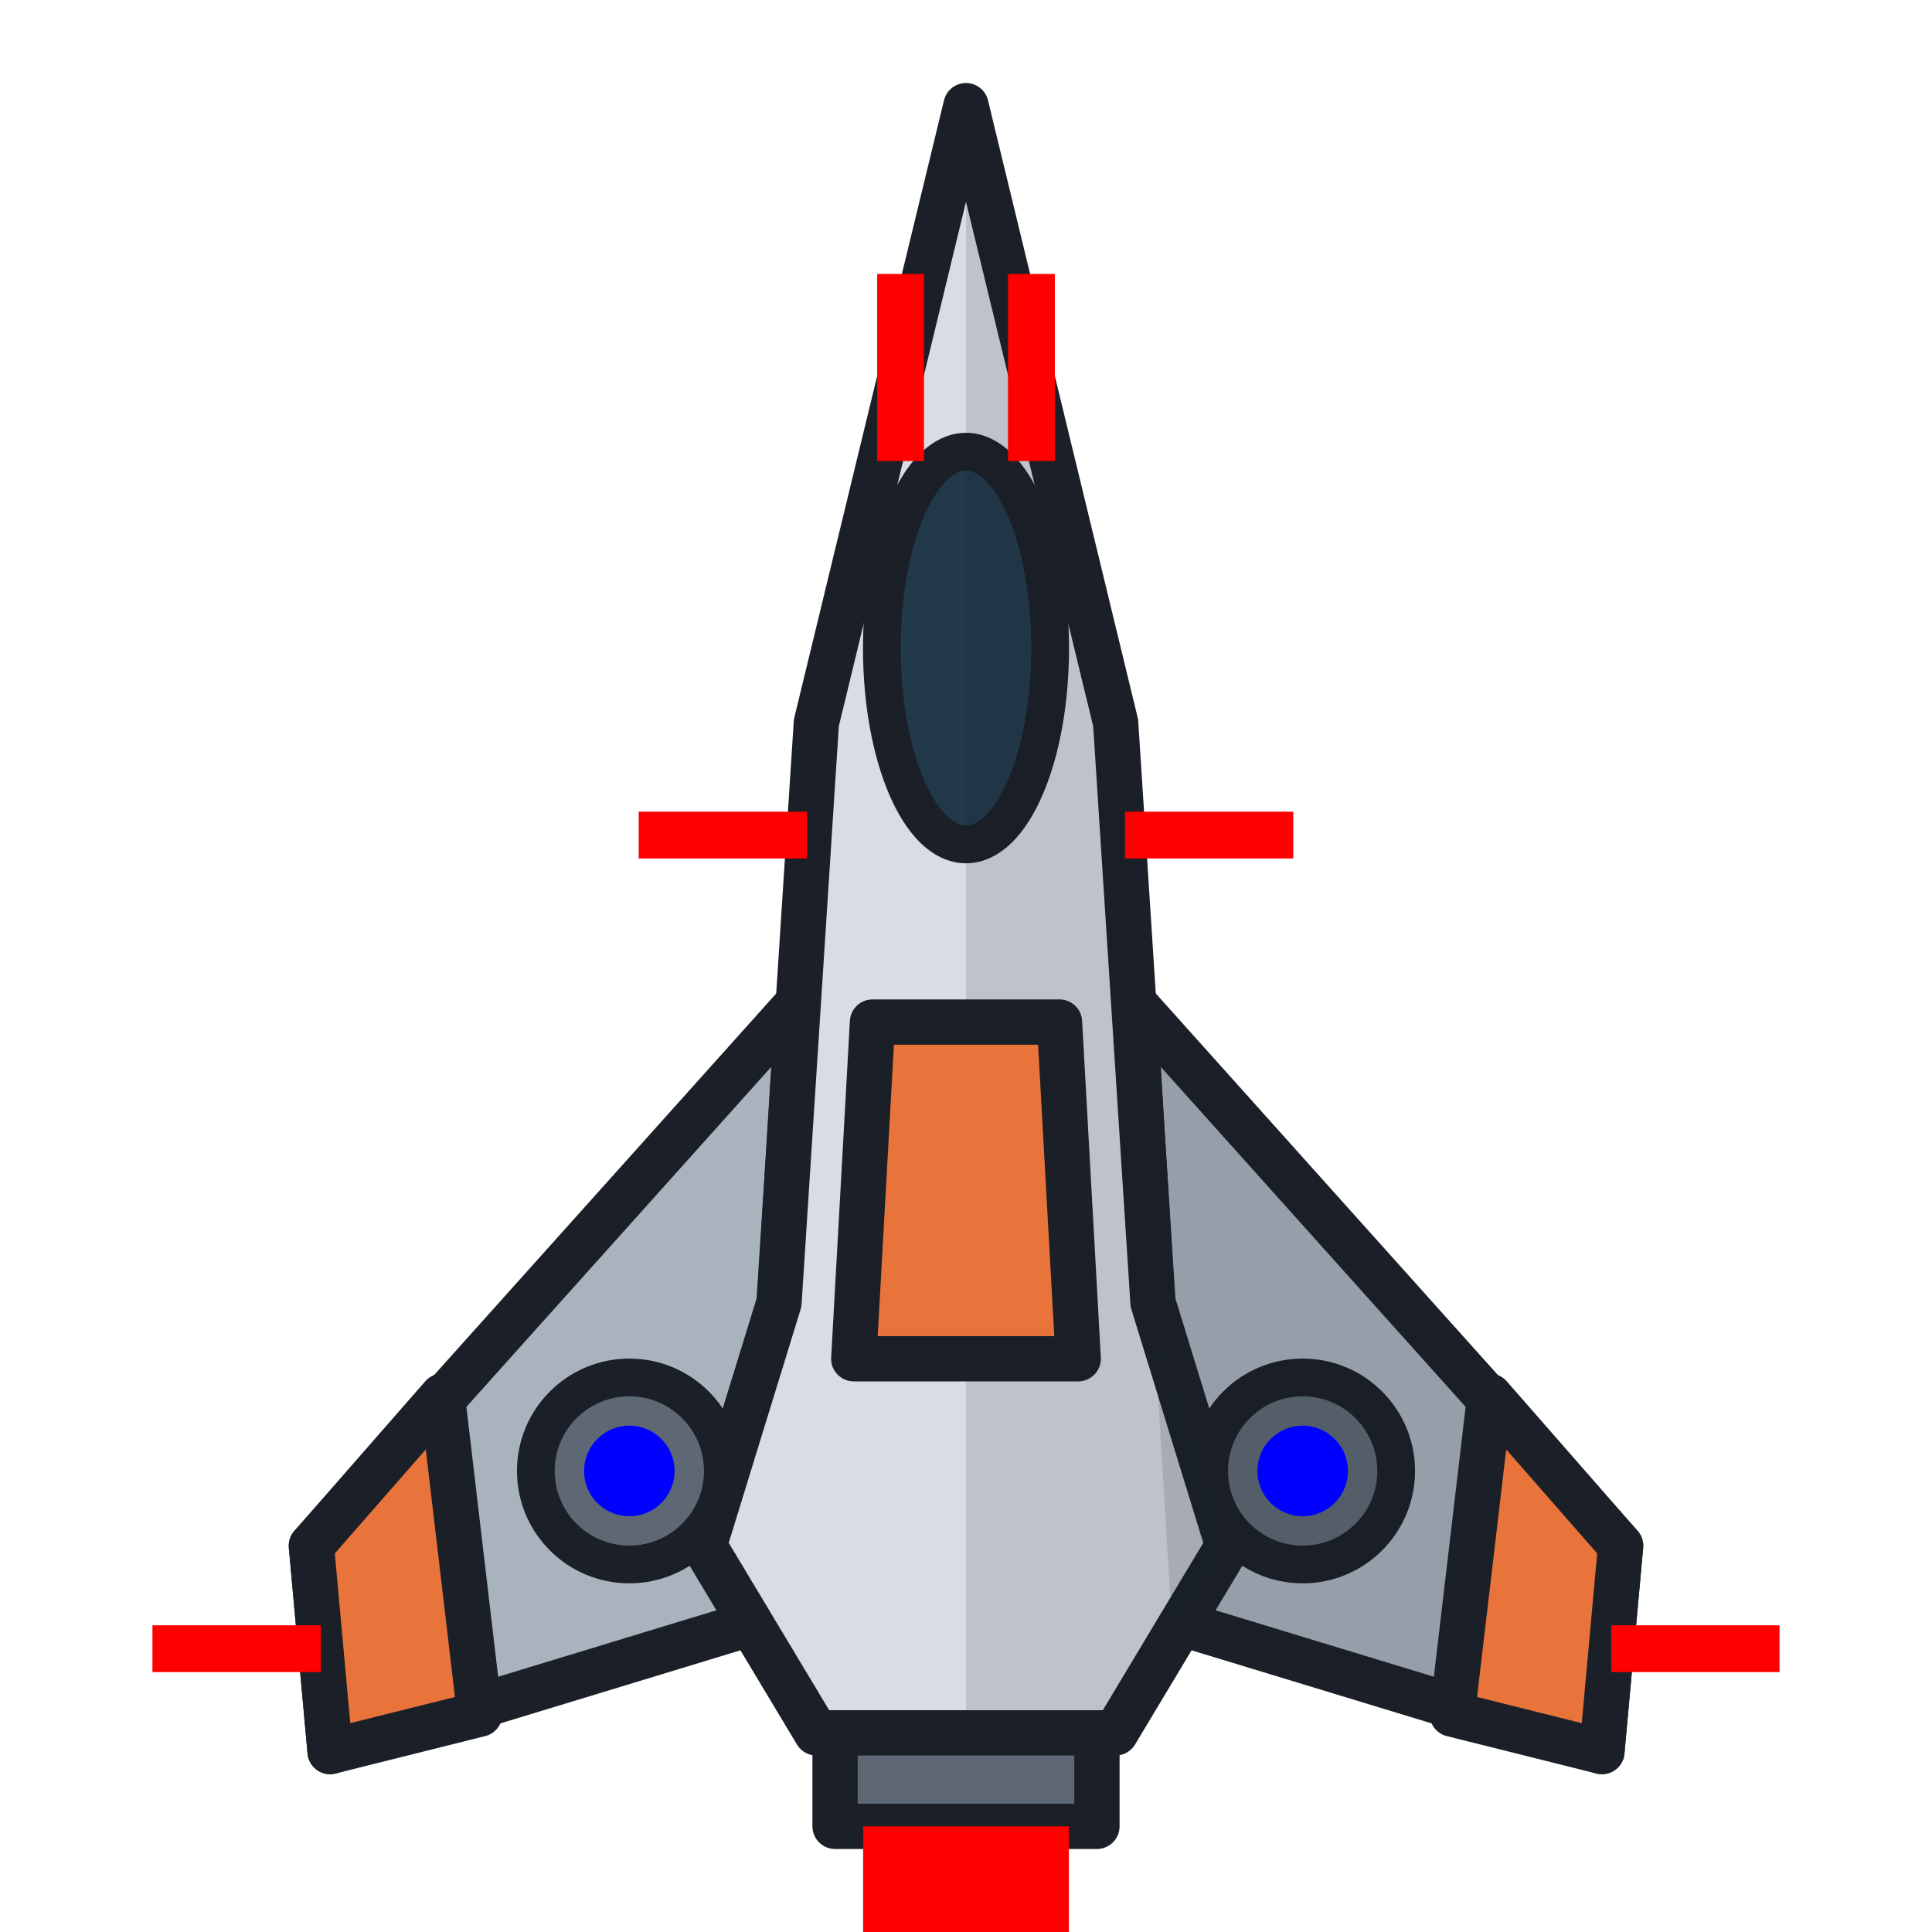
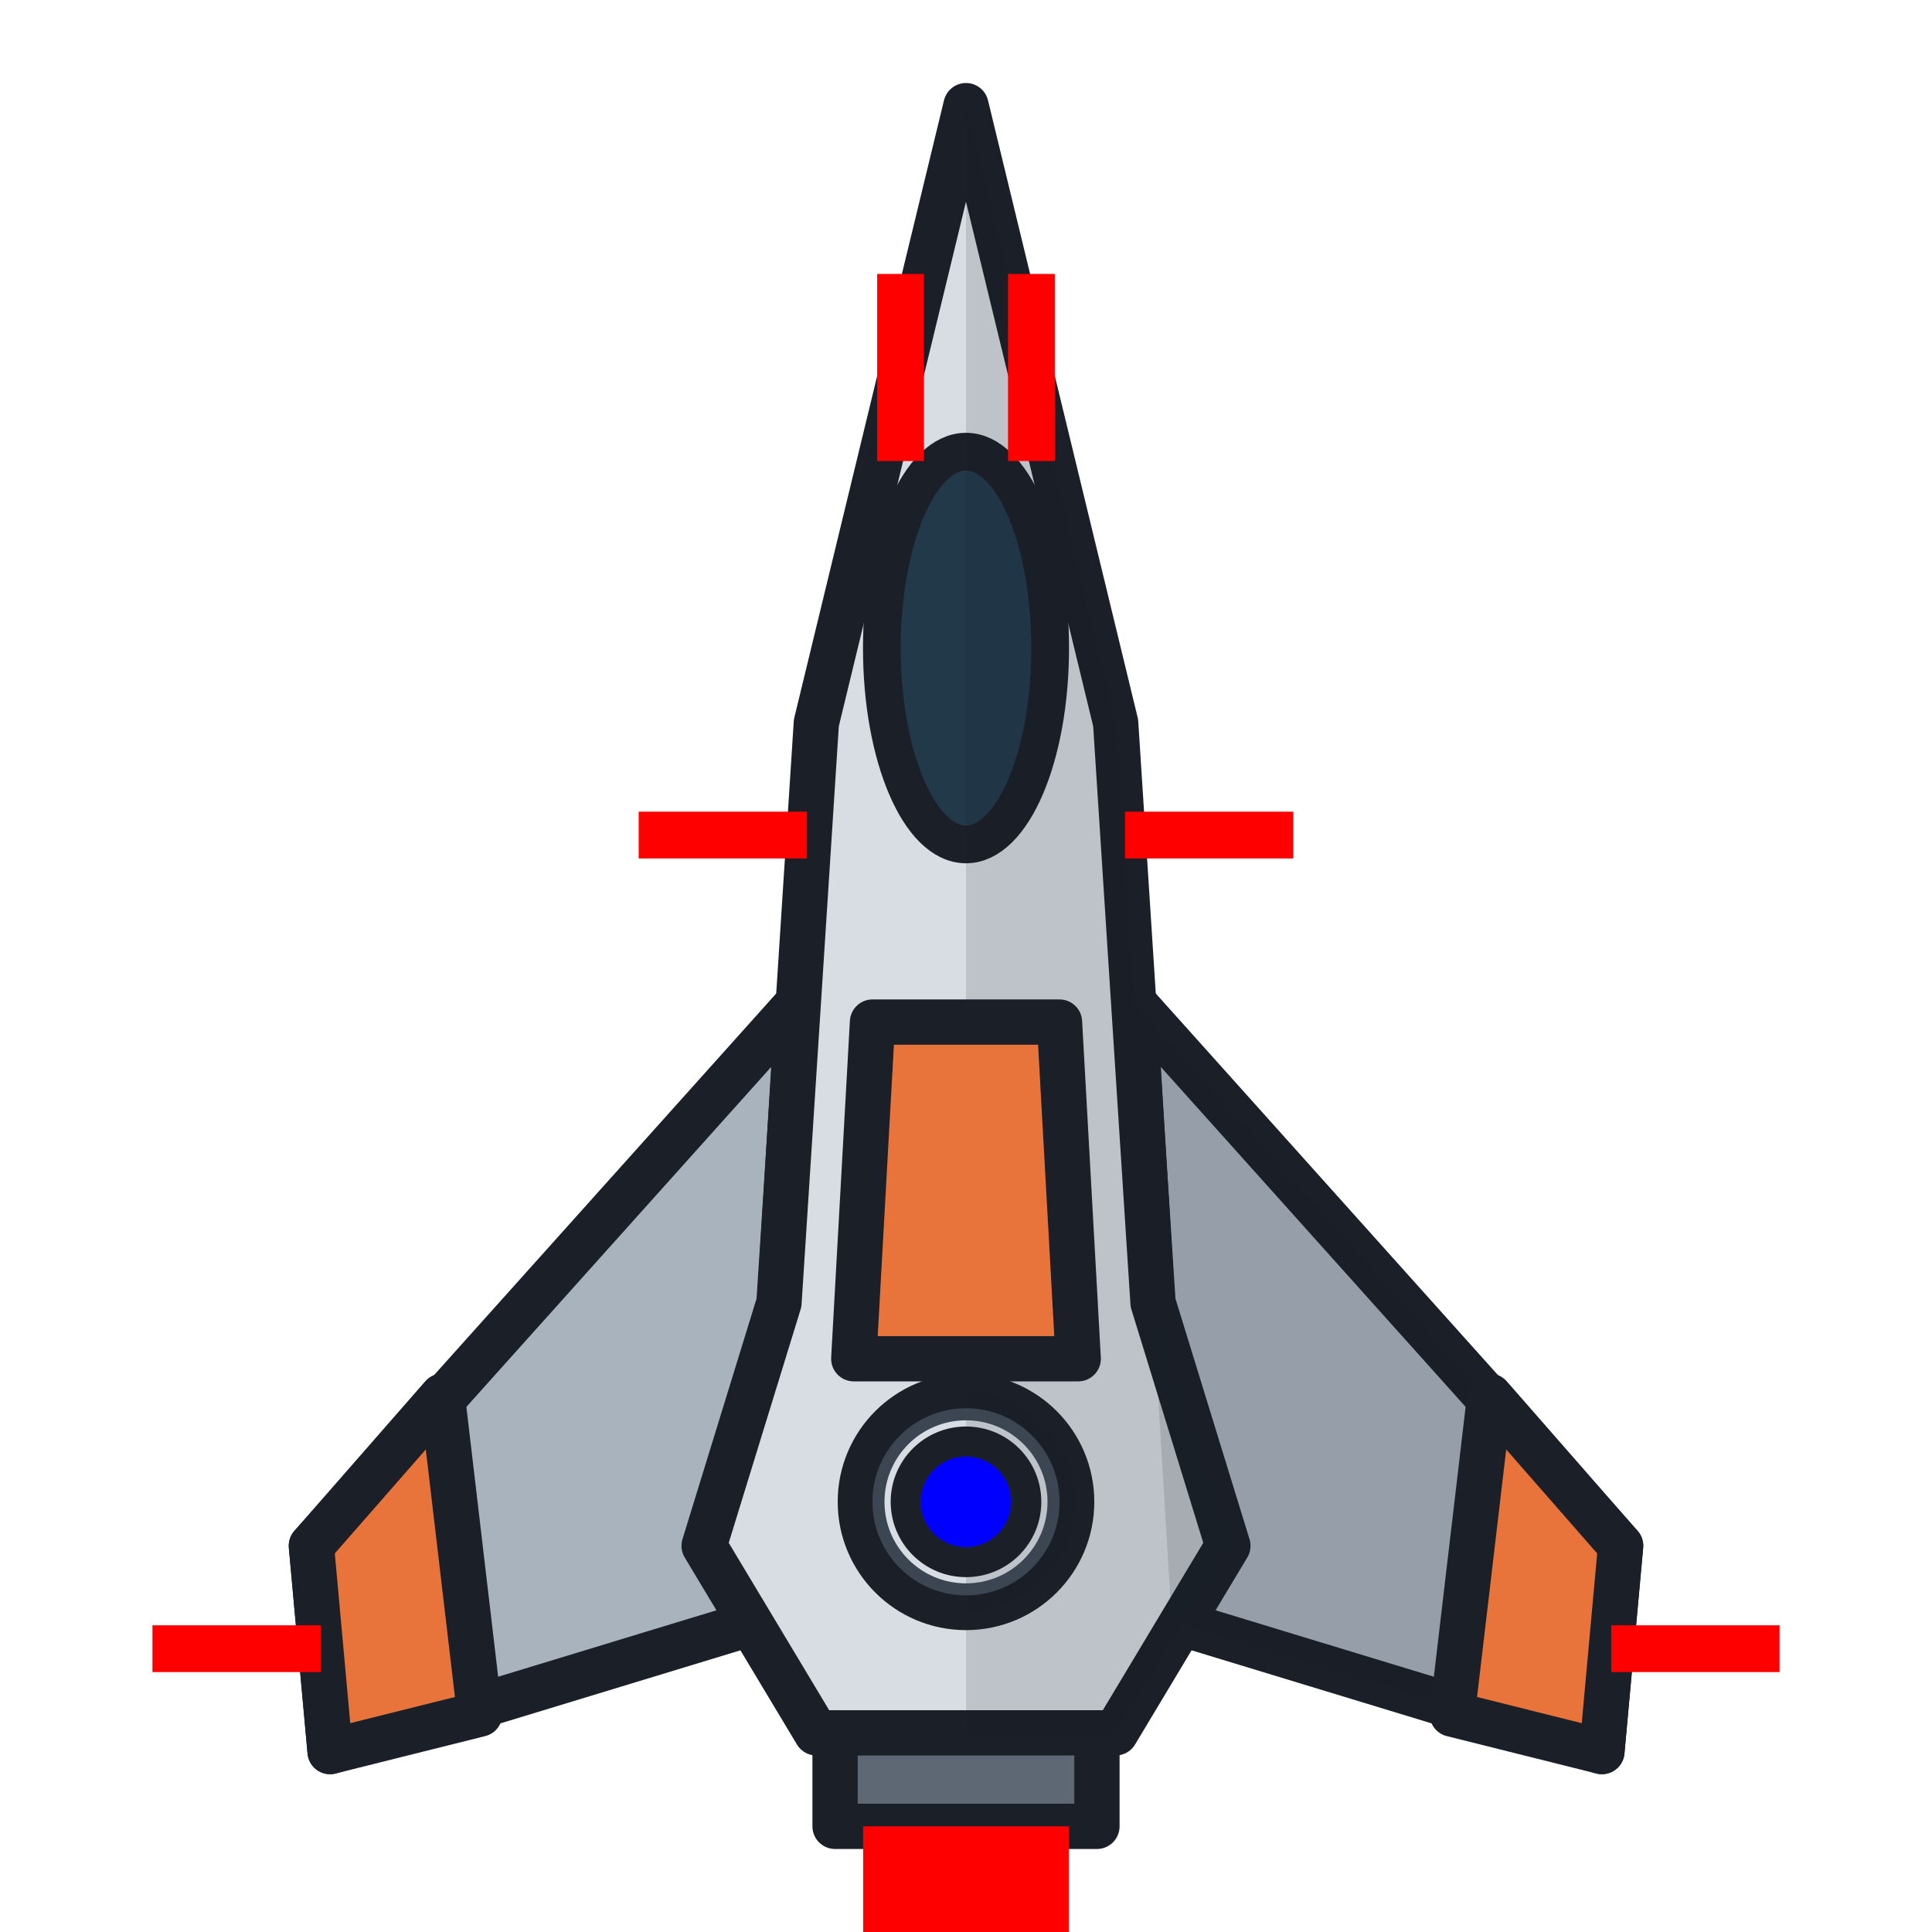
<svg xmlns="http://www.w3.org/2000/svg" viewBox="0 0 256 256">
  <g id="hull" stroke="#1b1f27" stroke-width="6" stroke-linejoin="round" stroke-linecap="round">
    <path d="M105.7 132.96 L41.26 204.83 L43.74 232.09 L100.74 214.74 Z" fill="#a9b3be" />
    <path d="M150.3 132.96 L214.74 204.83 L212.26 232.09 L155.26 214.74 Z" fill="#a9b3be" />
    <rect x="110.65" y="219.7" width="34.7" height="22.3" fill="#5d6874" />
    <path d="M128 14 L147.83 95.78 L152.78 172.61 L162.7 204.83 L147.83 229.61 L108.17 229.61 L93.3 204.83 L103.22 172.61 L108.17 95.78 Z" fill="#d8dde3" />
    <ellipse cx="128" cy="85.87" rx="11.15" ry="26.02" fill="#22394a" stroke-width="5" />
-     <circle cx="83.39" cy="194.91" r="12.39" fill="#5d6874" stroke-width="5" />
-     <circle cx="172.61" cy="194.91" r="12.39" fill="#5d6874" stroke-width="5" />
    <path d="M128 14 L147.83 95.78 L152.78 172.61 L162.7 204.83 L147.83 229.61 L128 229.61 Z" stroke="none" fill="#1b1f27" fill-opacity="0.14" />
    <path d="M150.3 132.96 L214.74 204.83 L212.26 232.09 L155.26 214.74 Z" stroke="none" fill="#1b1f27" fill-opacity="0.14" />
+     <circle cx="128" cy="199" r="14.5" fill="#d8dde3" stroke-width="5" />
+     <path d="M128 184.5 A14.5 14.5 0 0 1 128 213.5 Z" fill="#1b1f27" fill-opacity="0.14" stroke="none" />
+     <circle cx="128" cy="199" r="11.6" fill="none" stroke="#3b4652" stroke-width="1.6" />
+     <circle cx="128" cy="199" r="7.98" fill="#3a424c" stroke-width="4" />
  </g>
  <g id="accent" stroke="#1b1f27" stroke-width="6" stroke-linejoin="round" stroke-linecap="round">
    <path d="M41.26 204.83 L58.61 185 L63.57 227.13 L43.74 232.09 Z" fill="#e8743b" />
    <path d="M214.74 204.83 L197.39 185 L192.43 227.13 L212.26 232.09 Z" fill="#e8743b" />
    <path d="M115.61 135.43 L140.39 135.43 L142.87 180.04 L113.13 180.04 Z" fill="#e8743b" />
  </g>
  <g id="anchors">
    <line id="flame-main-1" x1="128" y1="242" x2="128" y2="289.09" stroke="#ff0000" stroke-width="27.26" />
    <line id="flame-reverse-1" x1="119.33" y1="61.09" x2="119.33" y2="36.3" stroke="#ff0000" stroke-width="6.2" />
    <line id="flame-reverse-2" x1="136.67" y1="61.09" x2="136.67" y2="36.3" stroke="#ff0000" stroke-width="6.2" />
    <line id="flame-side-1" x1="106.93" y1="110.65" x2="84.63" y2="110.65" stroke="#ff0000" stroke-width="6.2" />
    <line id="flame-side-2" x1="149.07" y1="110.65" x2="171.37" y2="110.65" stroke="#ff0000" stroke-width="6.2" />
    <line id="flame-side-3" x1="42.5" y1="218.46" x2="20.2" y2="218.46" stroke="#ff0000" stroke-width="6.2" />
    <line id="flame-side-4" x1="213.5" y1="218.46" x2="235.8" y2="218.46" stroke="#ff0000" stroke-width="6.2" />
-     <circle id="turret-1" cx="83.39" cy="194.91" r="6" fill="#0000ff" />
-     <circle id="turret-2" cx="172.61" cy="194.91" r="6" fill="#0000ff" />
+     <circle id="turret-light-1" cx="128" cy="199" r="6" fill="#0000ff" />
  </g>
</svg>
